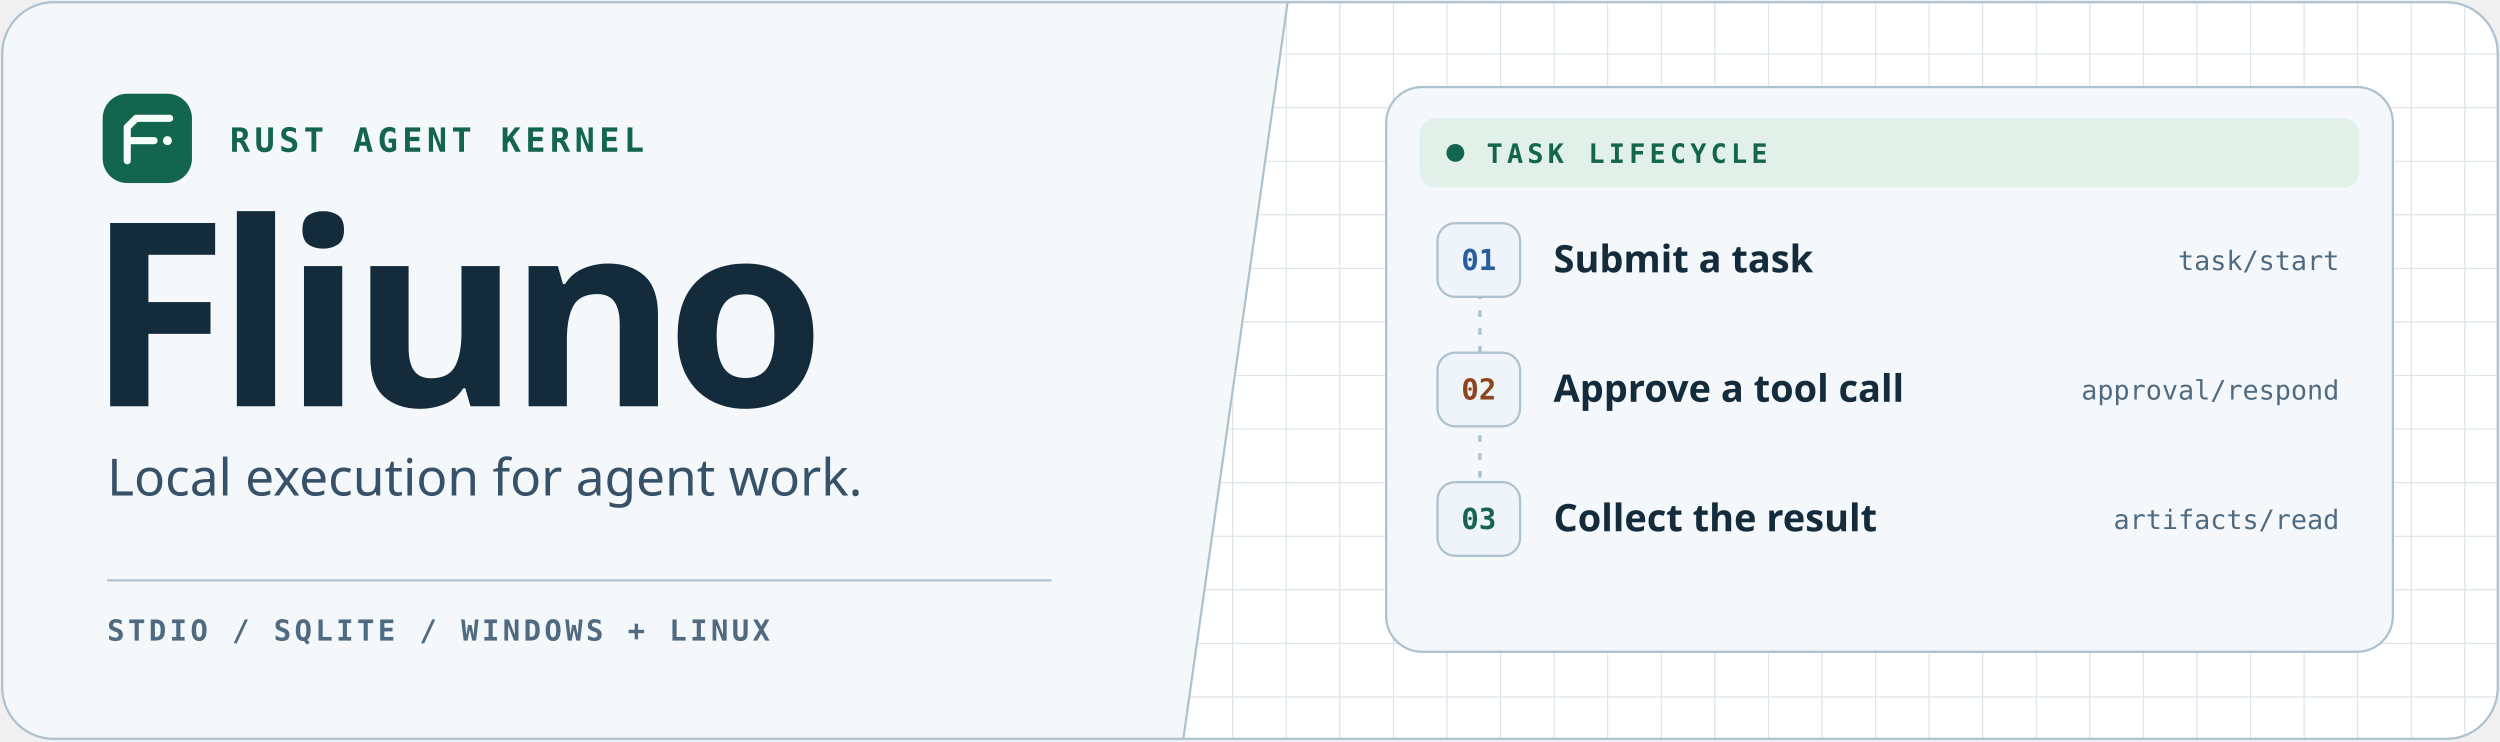
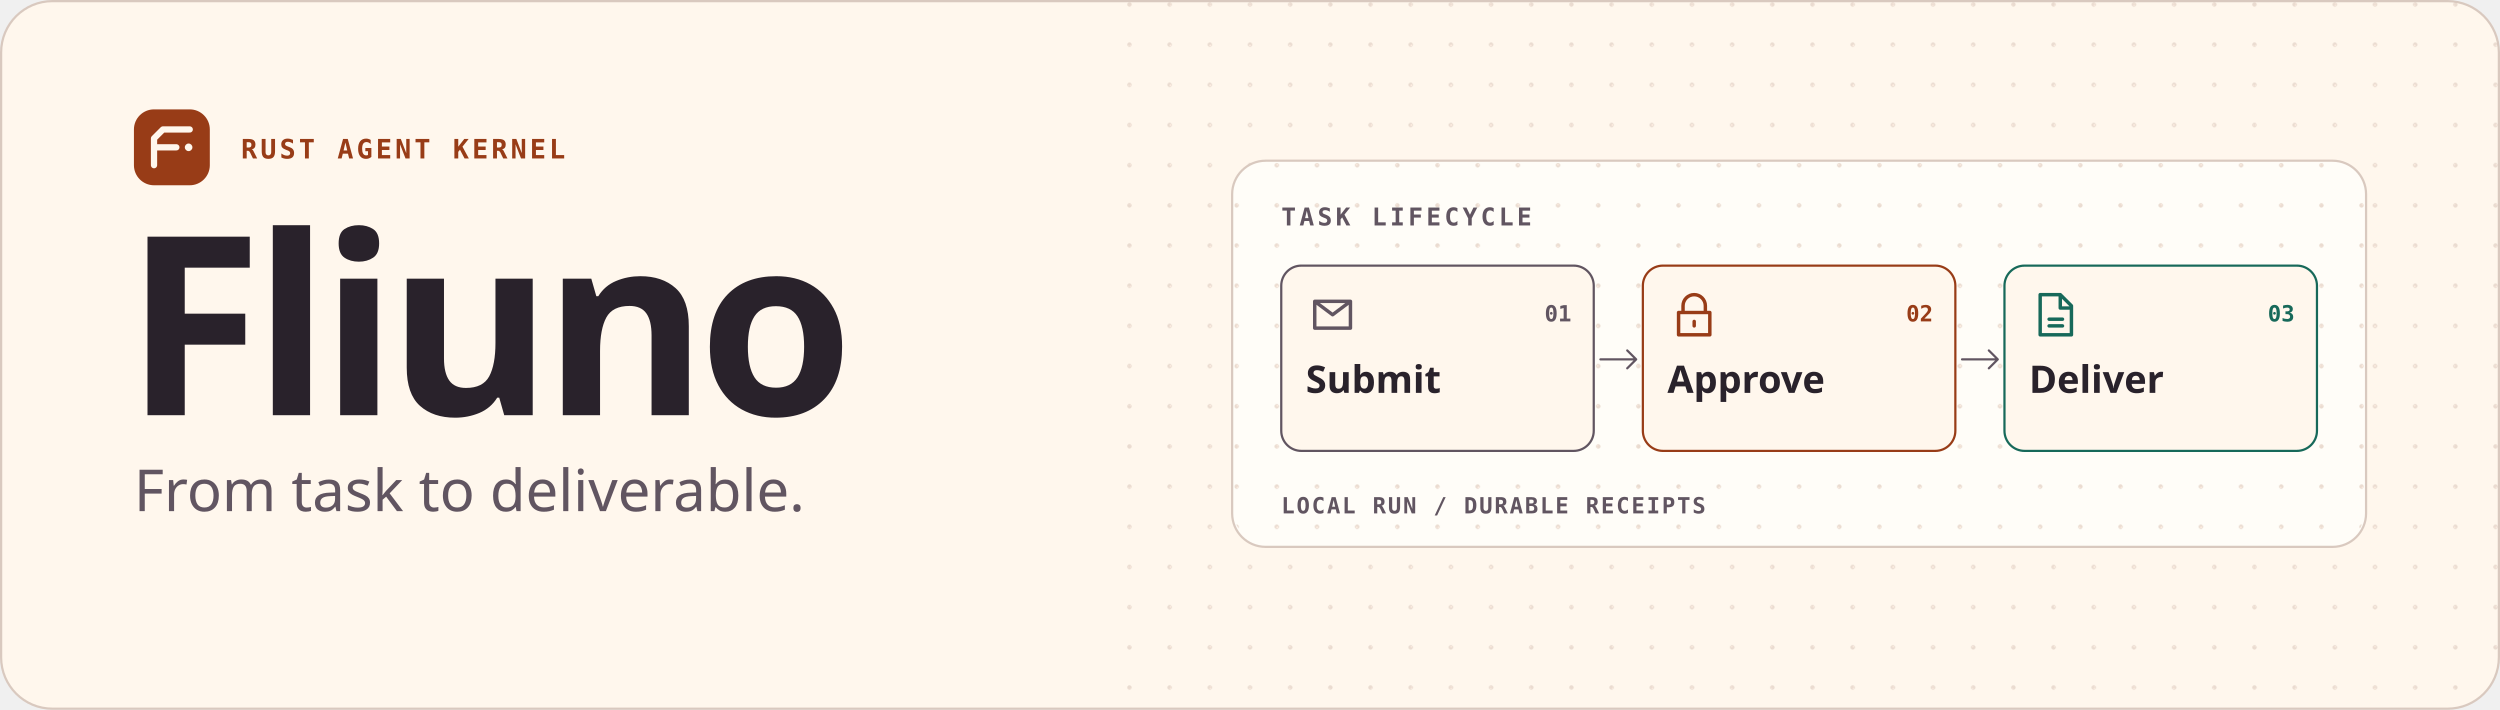
- <svg xmlns="http://www.w3.org/2000/svg" width="1120" height="332" viewBox="0 0 1120 332" role="img" aria-labelledby="title desc">
+ <svg xmlns="http://www.w3.org/2000/svg" width="1120" height="318" viewBox="0 0 1120 318" role="img" aria-labelledby="title desc">
  <defs>
    <clipPath id="frame">
-       <rect x="1" y="1" width="1118" height="330" rx="23" />
+       <rect x="0.5" y="0.5" width="1119" height="317" rx="23" fill="#fff7ed" stroke="none" />
    </clipPath>
-     <pattern id="grid" width="24" height="24" patternUnits="userSpaceOnUse">
-       <path d="M24 0H0v24" fill="none" stroke="#adc1ce" stroke-opacity=".44" />
+     <pattern id="grid" width="18" height="18" patternUnits="userSpaceOnUse">
+       <circle cx="2" cy="2" r="1" fill="#eadbd0" />
    </pattern>
  </defs>
-   <g clip-path="url(#frame)" fill="#142b3b" font-family="system-ui, 'Segoe UI', sans-serif">
-     <rect x="0" y="0" width="1120" height="332" rx="23" fill="#f4f8fa" />
-     <path fill="#ffffff" d="M577 0H1120V332H530Z" />
-     <path fill="url(#grid)" d="M577 0H1120V332H530Z" />
-     <path d="M577 0L530 332" stroke="#adc1ce" />
-     <g transform="translate(46 42)">
-       <rect x="0" y="0" width="40" height="40" rx="11" fill="#14654d" />
-       <path d="M11 30V15l4-4h15M11 21h12" fill="none" stroke="#f5fffa" stroke-width="3.2" stroke-linecap="round" stroke-linejoin="round" />
-       <circle cx="29" cy="21" r="2" fill="#f5fffa" />
+   <g clip-path="url(#frame)">
+     <rect x="0" y="0" width="1120" height="318" rx="23" fill="#fff7ed" stroke="none" />
+     <rect x="504.0" y="0" width="616.0" height="318" rx="0" fill="url(#grid)" stroke="none" />
+     <g transform="translate(60 49)">
+       <rect x="0" y="0" width="34" height="34" rx="9" fill="#983c17" stroke="none" />
+       <path d="M9 25V13l4-4h12M9 17h10" fill="none" stroke="#fff7ed" stroke-width="2.8" stroke-linecap="round" stroke-linejoin="round" />
+       <circle cx="24.5" cy="17" r="1.7" fill="#fff7ed" />
    </g>
-     <text x="103" y="68" font-size="15" fill="#14654d" font-weight="700" letter-spacing="2" font-family="ui-monospace, 'Cascadia Mono', Consolas, monospace">RUST AGENT KERNEL</text>
-     <text x="39" y="182" font-size="115" font-weight="750" letter-spacing="-5">Fliuno</text>
-     <text x="48" y="222" font-size="23" fill="#375268">Local execution for agent work.</text>
-     <path d="M48 260h423" stroke="#adc1ce" />
-     <text x="48" y="287" font-size="13" fill="#506b81" font-weight="650" letter-spacing="1.5" font-family="ui-monospace, 'Cascadia Mono', Consolas, monospace">STDIO  /  SQLITE  /  WINDOWS + LINUX</text>
-     <rect x="621" y="39" width="451" height="253" rx="16" fill="#f4f8fa" stroke="#adc1ce" />
-     <rect x="636" y="53" width="421" height="31" rx="7" fill="#e1f0e9" />
-     <circle cx="652" cy="68.5" r="4" fill="#14654d" />
-     <text x="666" y="73" font-size="12" fill="#14654d" font-weight="700" letter-spacing="1.9" font-family="ui-monospace, 'Cascadia Mono', Consolas, monospace">TASK LIFECYCLE</text>
-     <path d="M663 107v144" stroke="#adc1ce" stroke-width="1.5" stroke-dasharray="3 5" />
-     <g>
-       <rect x="644" y="100" width="37" height="33" rx="8" fill="#eef4f9" stroke="#adc1ce" />
-       <text x="662.5" y="121" font-size="13" fill="#285e9b" font-weight="750" font-family="ui-monospace, 'Cascadia Mono', Consolas, monospace" text-anchor="middle">01</text>
-       <text x="696" y="122" font-size="17" font-weight="650">Submit a task</text>
-       <text x="1048" y="121" font-size="12" fill="#506b81" font-family="ui-monospace, 'Cascadia Mono', Consolas, monospace" text-anchor="end">task/start</text>
-     </g>
-     <g>
-       <rect x="644" y="158" width="37" height="33" rx="8" fill="#eef4f9" stroke="#adc1ce" />
-       <text x="662.5" y="179" font-size="13" fill="#8d451e" font-weight="750" font-family="ui-monospace, 'Cascadia Mono', Consolas, monospace" text-anchor="middle">02</text>
-       <text x="696" y="180" font-size="17" font-weight="650">Approve a tool call</text>
-       <text x="1048" y="179" font-size="12" fill="#506b81" font-family="ui-monospace, 'Cascadia Mono', Consolas, monospace" text-anchor="end">approval/respond</text>
-     </g>
-     <g>
-       <rect x="644" y="216" width="37" height="33" rx="8" fill="#eef4f9" stroke="#adc1ce" />
-       <text x="662.5" y="237" font-size="13" fill="#14654d" font-weight="750" font-family="ui-monospace, 'Cascadia Mono', Consolas, monospace" text-anchor="middle">03</text>
-       <text x="696" y="238" font-size="17" font-weight="650">Collect the result</text>
-       <text x="1048" y="237" font-size="12" fill="#506b81" font-family="ui-monospace, 'Cascadia Mono', Consolas, monospace" text-anchor="end">artifacts/read</text>
+     <text x="108" y="71" font-family="'Cascadia Mono', Consolas, monospace" font-size="12" fill="#983c17" font-weight="650" letter-spacing="1.4" text-anchor="start">RUST AGENT KERNEL</text>
+     <text x="56" y="186" font-family="system-ui, 'Segoe UI', sans-serif" font-size="112" fill="#29222b" font-weight="800" letter-spacing="-4" text-anchor="start">Fliuno</text>
+     <text x="60" y="229" font-family="system-ui, 'Segoe UI', sans-serif" font-size="26" fill="#615561" font-weight="500" letter-spacing="0" text-anchor="start">From task to deliverable.</text>
+     <g transform="translate(552 72)">
+       <rect x="0" y="0" width="508" height="173" rx="15" fill="#fffdf8" stroke="#d9c9bf" />
+       <rect x="1" y="1" width="506" height="171" rx="14" fill="url(#grid)" stroke="none" />
+       <text x="22" y="29" font-family="'Cascadia Mono', Consolas, monospace" font-size="11" fill="#615561" font-weight="650" letter-spacing="1.5" text-anchor="start">TASK LIFECYCLE</text>
+       <rect x="22" y="47" width="140" height="83" rx="9" fill="#fff7ed" stroke="#615561" />
+       <g transform="translate(33 57)">
+         <path d="M4 6h16v12H4zM4 6l8 6 8-6" fill="none" stroke="#615561" stroke-width="1.55" stroke-linecap="round" stroke-linejoin="round" />
+       </g>
+       <text x="152" y="72" font-family="'Cascadia Mono', Consolas, monospace" font-size="10" fill="#615561" font-weight="650" letter-spacing="0" text-anchor="end">01</text>
+       <text x="33" y="104" font-family="system-ui, 'Segoe UI', sans-serif" font-size="17" fill="#29222b" font-weight="650" letter-spacing="0" text-anchor="start">Submit</text>
+       <path d="M165 89h16m-4-4 4 4-4 4" fill="none" stroke="#615561" stroke-width="1" stroke-linecap="round" stroke-linejoin="round" />
+       <rect x="184" y="47" width="140" height="83" rx="9" fill="#fff7ed" stroke="#983c17" />
+       <g transform="translate(195 57)">
+         <path d="M7 11V8a5 5 0 0110 0v3M5 11h14v10H5zM12 15v2" fill="none" stroke="#983c17" stroke-width="1.55" stroke-linecap="round" stroke-linejoin="round" />
+       </g>
+       <text x="314" y="72" font-family="'Cascadia Mono', Consolas, monospace" font-size="10" fill="#983c17" font-weight="650" letter-spacing="0" text-anchor="end">02</text>
+       <text x="195" y="104" font-family="system-ui, 'Segoe UI', sans-serif" font-size="17" fill="#29222b" font-weight="650" letter-spacing="0" text-anchor="start">Approve</text>
+       <path d="M327 89h16m-4-4 4 4-4 4" fill="none" stroke="#615561" stroke-width="1" stroke-linecap="round" stroke-linejoin="round" />
+       <rect x="346" y="47" width="140" height="83" rx="9" fill="#fff7ed" stroke="#17695a" />
+       <g transform="translate(357 57)">
+         <path d="M5 3h9l5 5v13H5zM14 3v6h5M9 14h6M9 17h6" fill="none" stroke="#17695a" stroke-width="1.55" stroke-linecap="round" stroke-linejoin="round" />
+       </g>
+       <text x="476" y="72" font-family="'Cascadia Mono', Consolas, monospace" font-size="10" fill="#17695a" font-weight="650" letter-spacing="0" text-anchor="end">03</text>
+       <text x="357" y="104" font-family="system-ui, 'Segoe UI', sans-serif" font-size="17" fill="#29222b" font-weight="650" letter-spacing="0" text-anchor="start">Deliver</text>
+       <text x="22" y="158" font-family="'Cascadia Mono', Consolas, monospace" font-size="10" fill="#615561" font-weight="650" letter-spacing="0.8" text-anchor="start">LOCAL RUN  /  DURABLE RECEIPTS</text>
    </g>
  </g>
-   <rect x="1" y="1" width="1118" height="330" rx="23" fill="none" stroke="#adc1ce" />
+   <rect x="0.5" y="0.5" width="1119" height="317" rx="23" fill="none" stroke="#d9c9bf" />
</svg>
